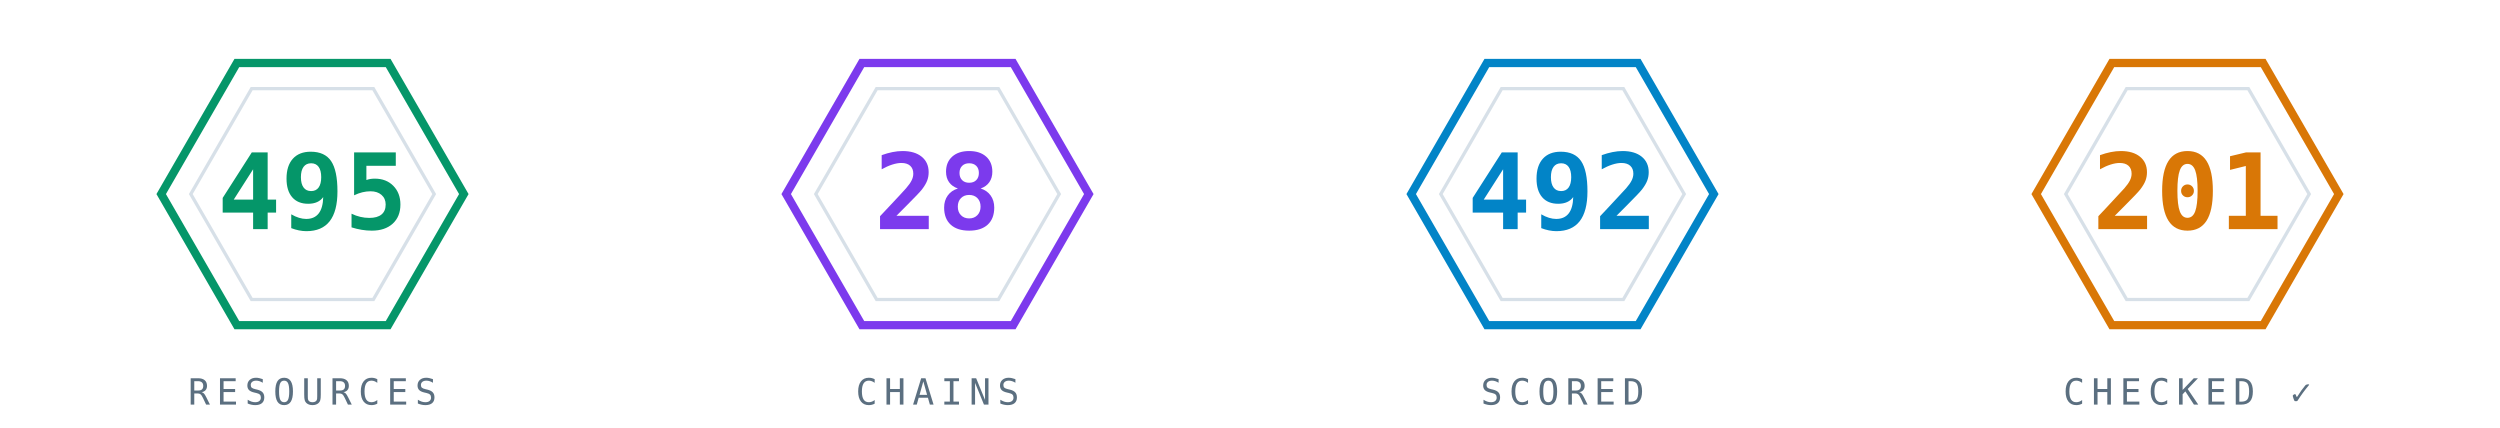
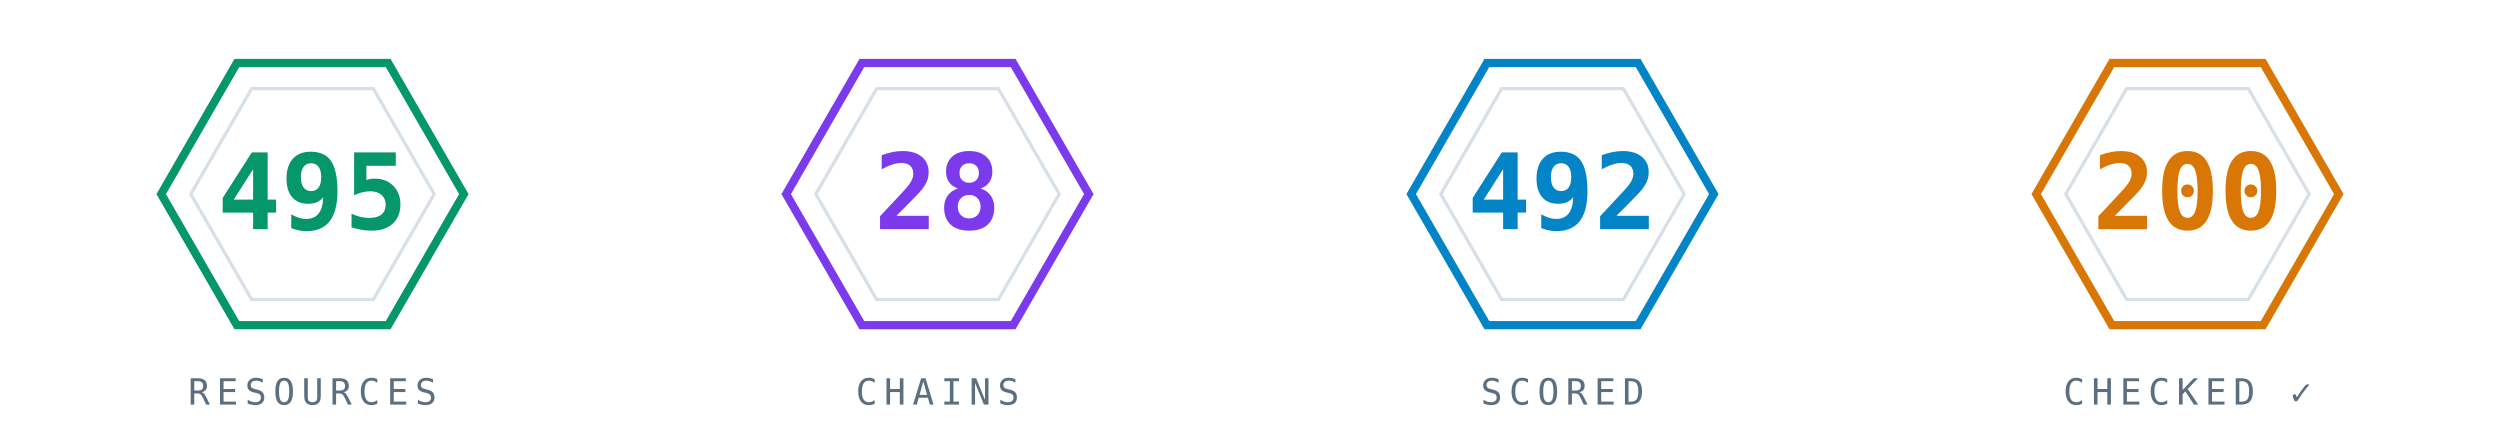
- <svg xmlns="http://www.w3.org/2000/svg" width="1520" height="260" viewBox="0 0 1520 260" role="img" aria-label="495 resources, 28 chains, 492 scored, 201 independently checked">
+ <svg xmlns="http://www.w3.org/2000/svg" width="1520" height="260" viewBox="0 0 1520 260" role="img" aria-label="495 resources, 28 chains, 492 scored, 200 independently checked">
  <g>
    <path d="M98.0 118.0 L144.0 38.3 L236.0 38.3 L282.0 118.0 L236.0 197.7 L144.0 197.7 Z" fill="none" stroke="#059669" stroke-width="5" />
    <path d="M116.0 118.0 L153.0 53.9 L227.0 53.9 L264.0 118.0 L227.0 182.1 L153.0 182.1 Z" fill="none" stroke="#d7e0e8" stroke-width="2" />
    <text x="190" y="139.333" text-anchor="middle" font-family="ui-monospace, SFMono-Regular, Menlo, monospace" font-size="64" font-weight="700" fill="#059669">495</text>
    <text x="190" y="246" text-anchor="middle" font-family="ui-monospace, SFMono-Regular, Menlo, monospace" font-size="22" letter-spacing="4" fill="#5b6f80">RESOURCES</text>
  </g>
  <g>
    <path d="M478.0 118.0 L524.0 38.3 L616.0 38.3 L662.0 118.0 L616.0 197.7 L524.0 197.7 Z" fill="none" stroke="#7c3aed" stroke-width="5" />
    <path d="M496.0 118.0 L533.0 53.9 L607.0 53.9 L644.0 118.0 L607.0 182.1 L533.0 182.1 Z" fill="none" stroke="#d7e0e8" stroke-width="2" />
    <text x="570" y="139.333" text-anchor="middle" font-family="ui-monospace, SFMono-Regular, Menlo, monospace" font-size="64" font-weight="700" fill="#7c3aed">28</text>
    <text x="570" y="246" text-anchor="middle" font-family="ui-monospace, SFMono-Regular, Menlo, monospace" font-size="22" letter-spacing="4" fill="#5b6f80">CHAINS</text>
  </g>
  <g>
    <path d="M858.0 118.0 L904.0 38.3 L996.0 38.3 L1042.0 118.0 L996.0 197.7 L904.0 197.7 Z" fill="none" stroke="#0284c7" stroke-width="5" />
    <path d="M876.0 118.0 L913.0 53.9 L987.0 53.9 L1024.0 118.0 L987.0 182.1 L913.0 182.1 Z" fill="none" stroke="#d7e0e8" stroke-width="2" />
    <text x="950" y="139.333" text-anchor="middle" font-family="ui-monospace, SFMono-Regular, Menlo, monospace" font-size="64" font-weight="700" fill="#0284c7">492</text>
    <text x="950" y="246" text-anchor="middle" font-family="ui-monospace, SFMono-Regular, Menlo, monospace" font-size="22" letter-spacing="4" fill="#5b6f80">SCORED</text>
  </g>
  <g>
    <path d="M1238.0 118.0 L1284.0 38.3 L1376.0 38.3 L1422.0 118.0 L1376.0 197.7 L1284.0 197.7 Z" fill="none" stroke="#d97706" stroke-width="5" />
    <path d="M1256.0 118.0 L1293.0 53.9 L1367.0 53.9 L1404.0 118.0 L1367.0 182.1 L1293.0 182.1 Z" fill="none" stroke="#d7e0e8" stroke-width="2" />
-     <text x="1330" y="139.333" text-anchor="middle" font-family="ui-monospace, SFMono-Regular, Menlo, monospace" font-size="64" font-weight="700" fill="#d97706">201</text>
+     <text x="1330" y="139.333" text-anchor="middle" font-family="ui-monospace, SFMono-Regular, Menlo, monospace" font-size="64" font-weight="700" fill="#d97706">200</text>
    <text x="1330" y="246" text-anchor="middle" font-family="ui-monospace, SFMono-Regular, Menlo, monospace" font-size="22" letter-spacing="4" fill="#5b6f80">CHECKED ✓</text>
  </g>
</svg>
